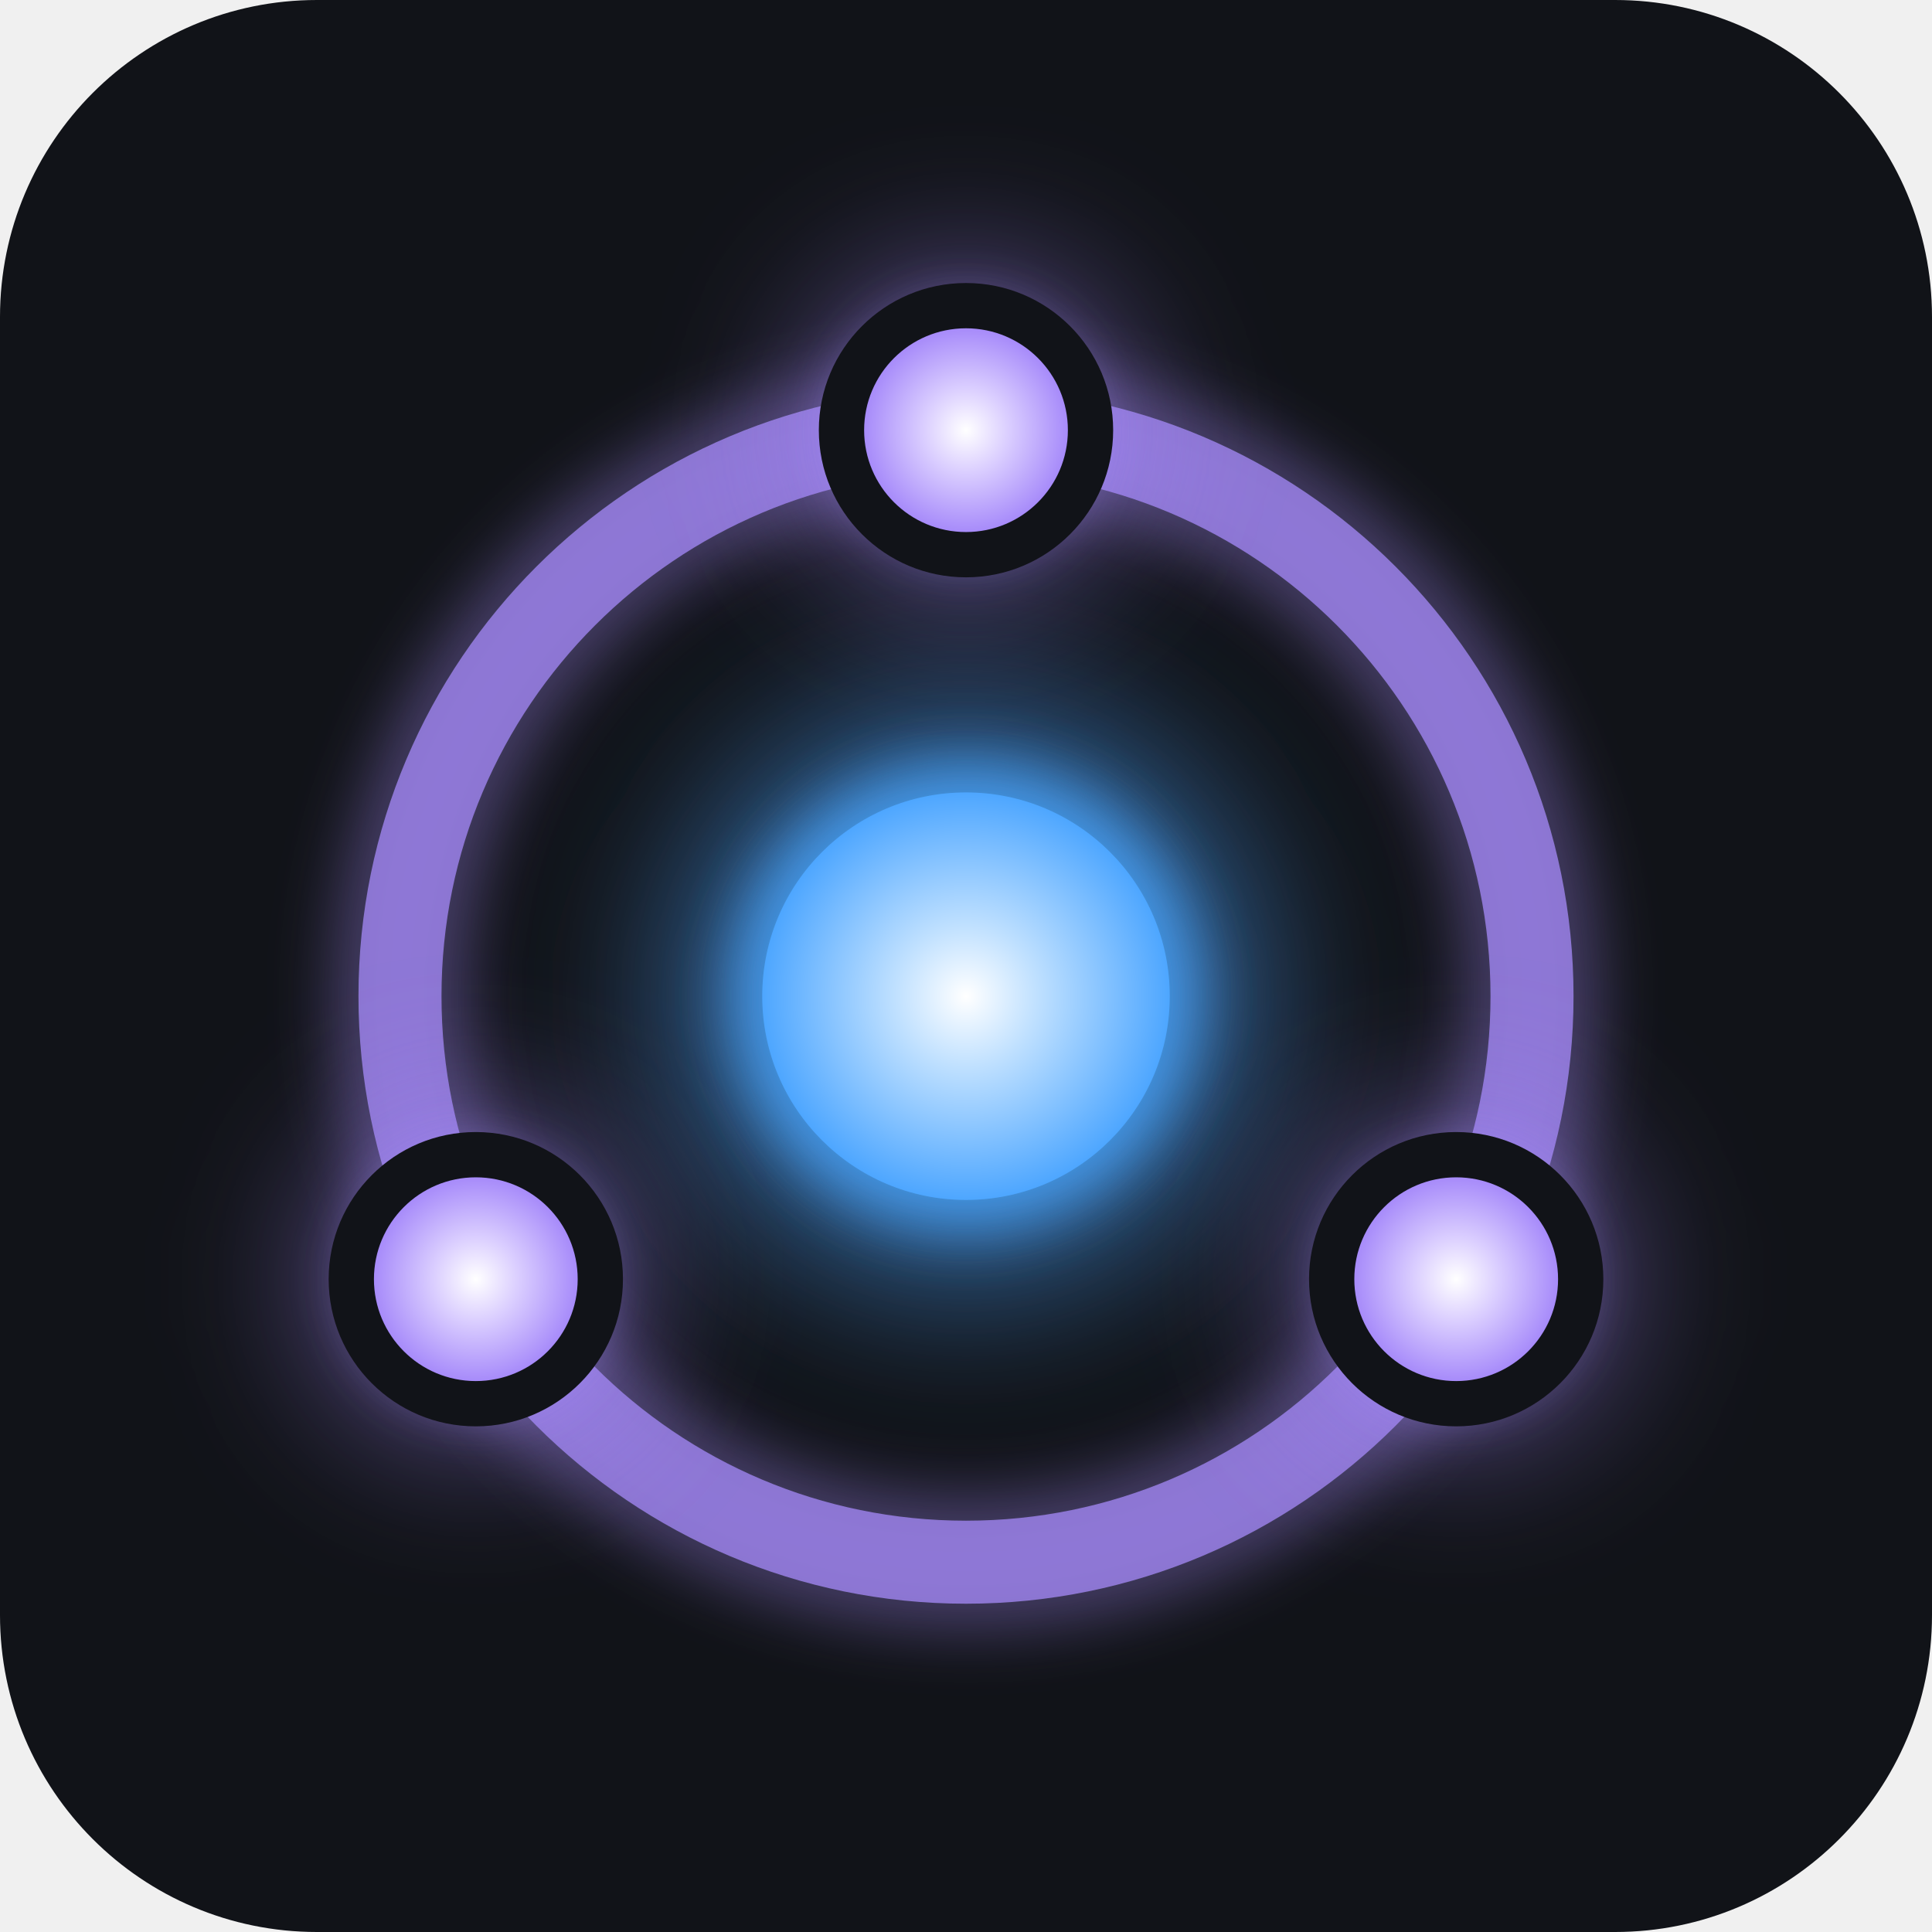
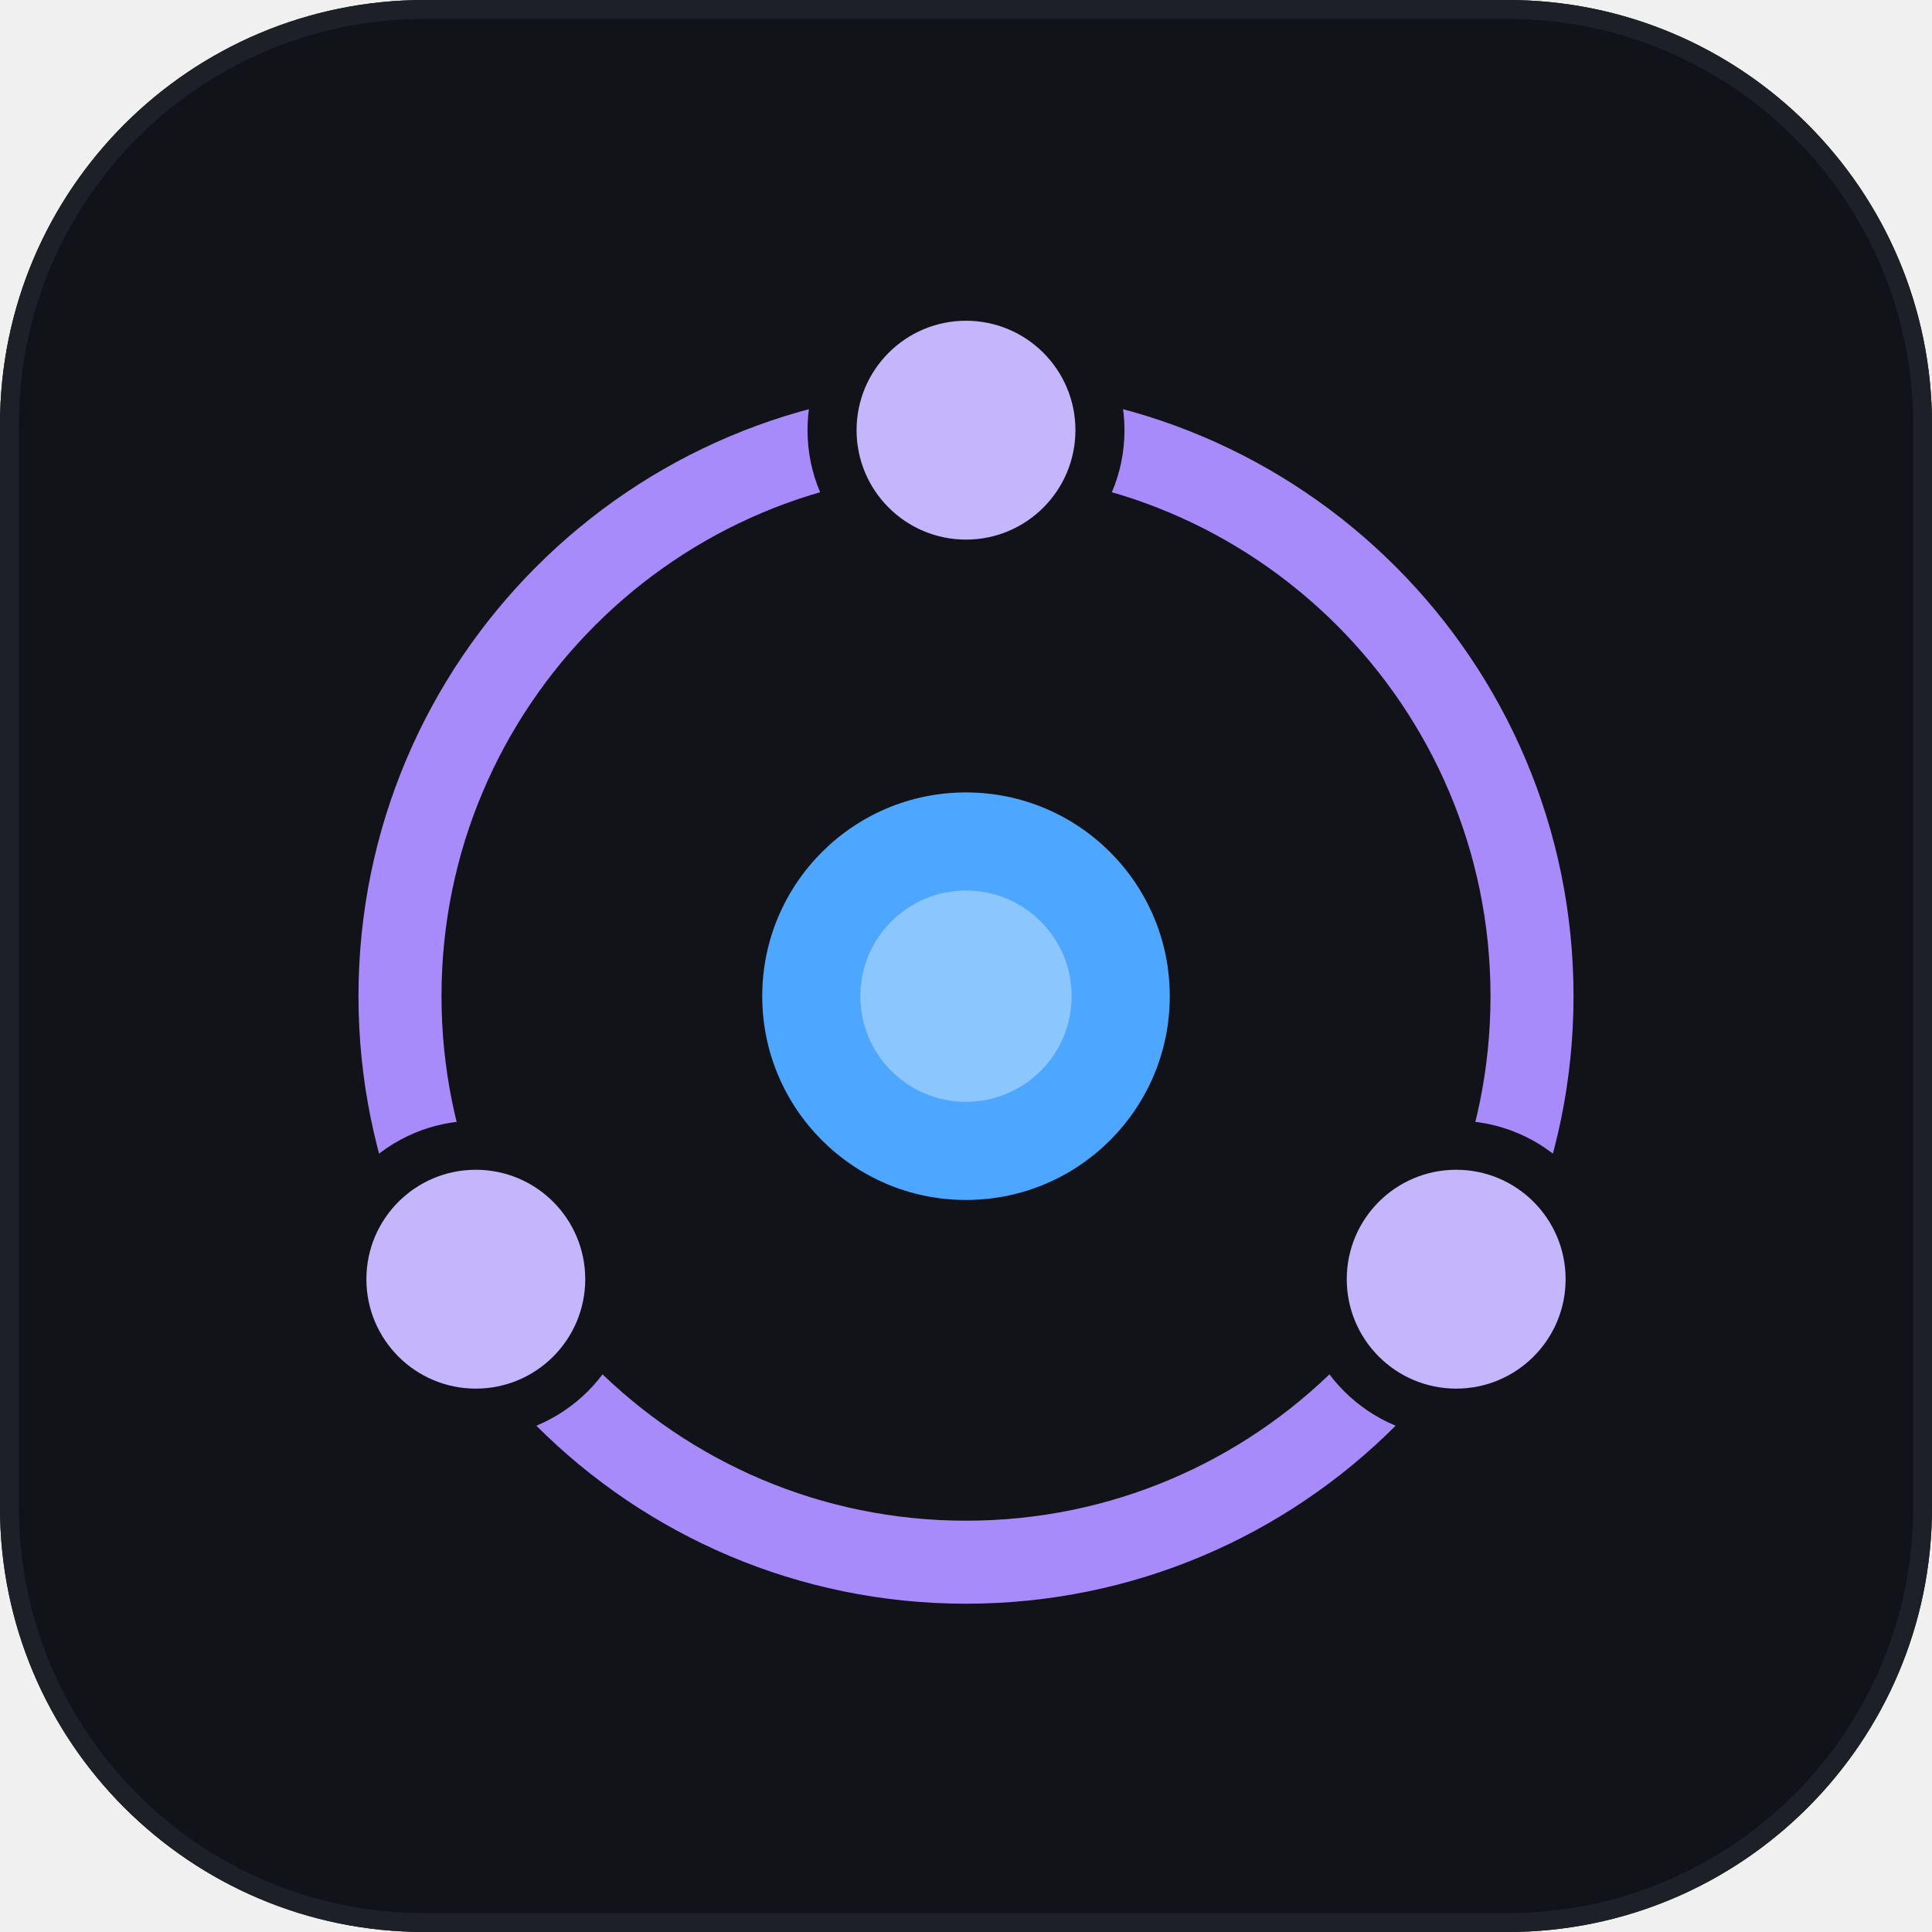
<svg xmlns="http://www.w3.org/2000/svg" viewBox="0 0 1024 1024" width="1024" height="1024">
  <defs>
-     <filter id="bloom-wide" filterUnits="userSpaceOnUse" x="-512" y="-512" width="1024" height="1024">
-       <feGaussianBlur stdDeviation="40" />
+     <mask id="gap" maskUnits="userSpaceOnUse" x="-512" y="-528" width="1024" height="1024">
+       <rect x="-512" y="-528" width="1024" height="1024" fill="#fff" />
+       <g fill="#000">
+         <circle cy="-300" r="84" />
+         <circle cx="259.81" cy="150" r="84" />
+         <circle cx="-259.81" cy="150" r="84" />
+       </g>
+     </mask>
+     <clipPath id="well">
+       <circle r="370" />
+     </clipPath>
+     <filter id="soft" x="-50%" y="-50%" width="200%" height="200%">
+       <feGaussianBlur stdDeviation="22" />
    </filter>
-     <filter id="bloom" filterUnits="userSpaceOnUse" x="-512" y="-512" width="1024" height="1024">
-       <feGaussianBlur stdDeviation="16" />
-     </filter>
-     <radialGradient id="core" cx="50%" cy="50%" r="50%">
-       <stop offset="0" stop-color="#FFFFFF" />
-       <stop offset="0.35" stop-color="#BFE0FF" />
-       <stop offset="1" stop-color="#4DA6FF" />
-     </radialGradient>
-     <radialGradient id="elec" cx="50%" cy="50%" r="50%">
-       <stop offset="0" stop-color="#FFFFFF" />
-       <stop offset="0.4" stop-color="#DCD0FF" />
-       <stop offset="1" stop-color="#A78BFA" />
-     </radialGradient>
-     <g id="electron">
-       <circle r="86" fill="#A78BFA" fill-opacity="0.5" filter="url(#bloom-wide)" />
-       <circle r="62" fill="#A78BFA" fill-opacity="0.8" filter="url(#bloom)" />
-       <circle r="78" fill="#111318" />
-       <circle r="54" fill="url(#elec)" />
+   </defs>
+   <rect width="1024" height="1024" rx="225" fill="#111318" />
+   <rect x="5" y="5" width="1014" height="1014" rx="220" fill="none" stroke="#1D2026" stroke-width="10" />
+   <g transform="translate(512 528)">
+     <circle r="300" fill="none" stroke="#A78BFA" stroke-width="44" mask="url(#gap)" />
+     <circle r="108" fill="#4DA6FF" />
+     <circle r="56" fill="#8CC6FF" />
+     <g fill="#C4B5FD">
+       <circle cy="-300" r="58" />
+       <circle cx="259.81" cy="150" r="58" />
+       <circle cx="-259.81" cy="150" r="58" />
    </g>
-   </defs>
-   <rect width="1024" height="1024" rx="168" fill="#111318" />
-   <g transform="translate(512 528)">
-     <circle r="300" fill="none" stroke="#A78BFA" stroke-opacity="0.35" stroke-width="72" filter="url(#bloom)" />
-     <circle r="300" fill="none" stroke="#A78BFA" stroke-opacity="0.75" stroke-width="44" />
-     <circle r="160" fill="#4DA6FF" fill-opacity="0.5" filter="url(#bloom-wide)" />
-     <circle r="124" fill="#4DA6FF" fill-opacity="0.8" filter="url(#bloom)" />
-     <circle r="108" fill="url(#core)" />
-     <use href="#electron" y="-300" />
-     <use href="#electron" x="259.81" y="150" />
-     <use href="#electron" x="-259.81" y="150" />
  </g>
</svg>
